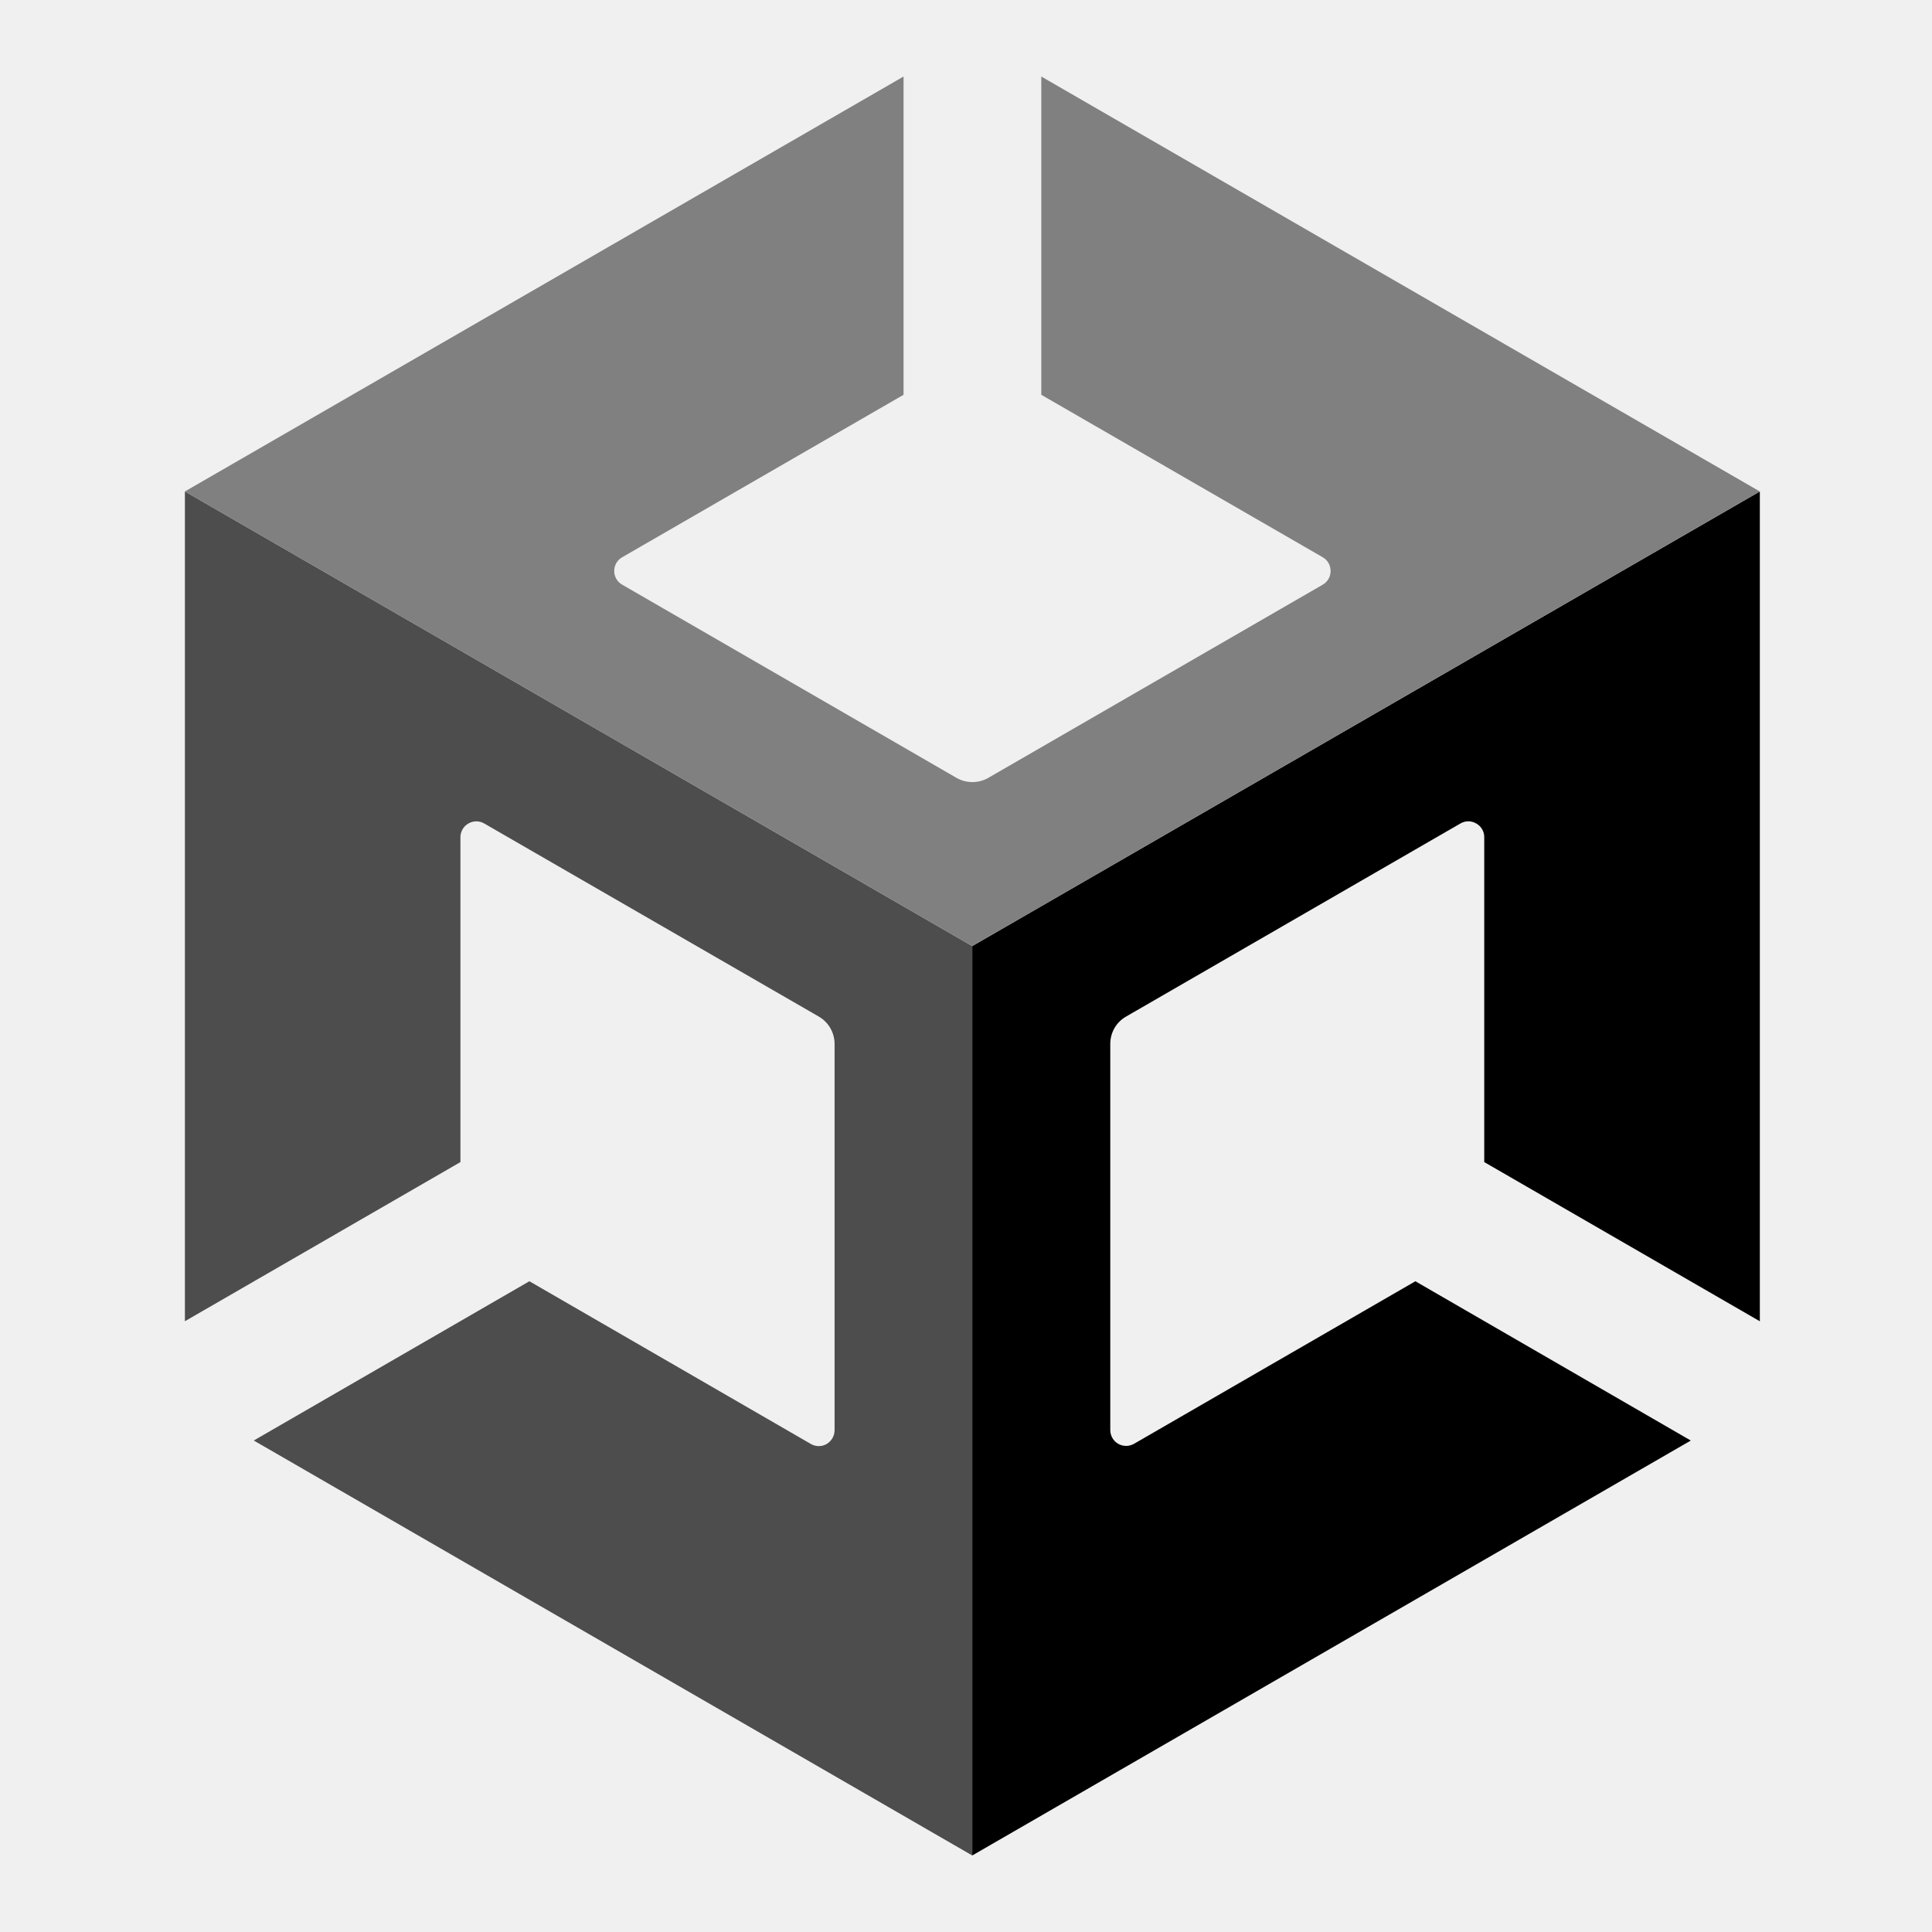
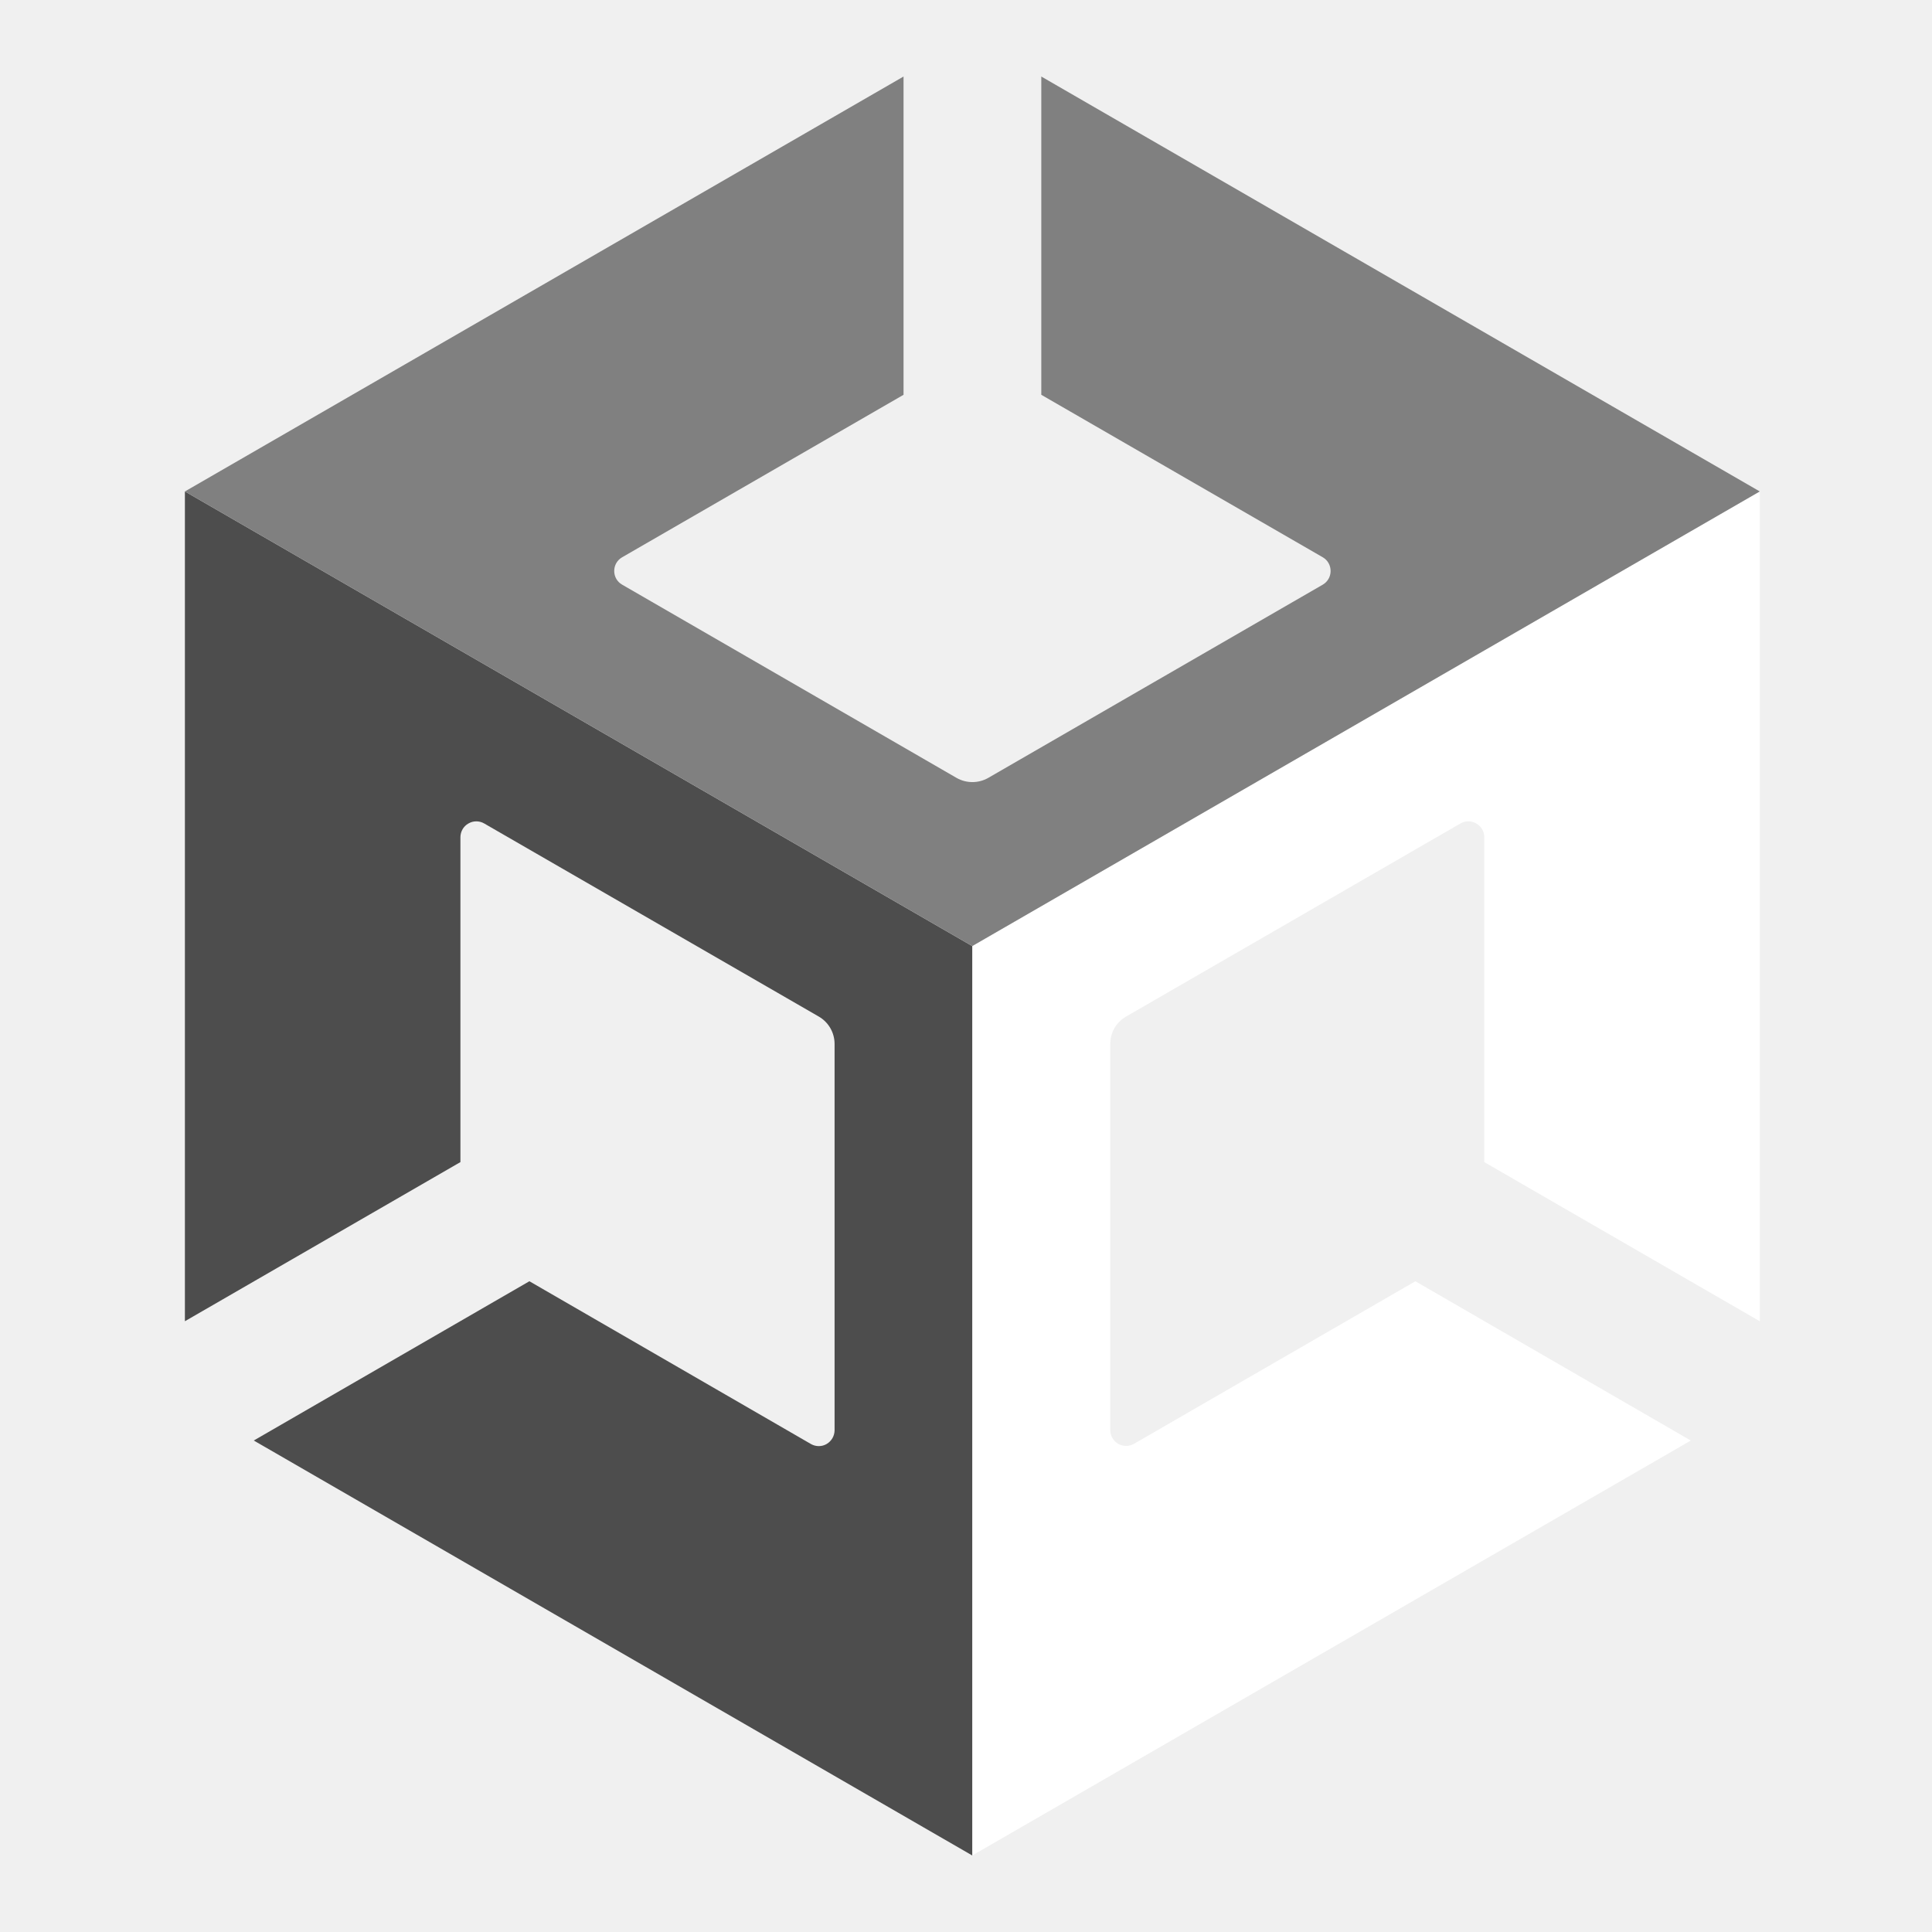
<svg xmlns="http://www.w3.org/2000/svg" viewBox="0 0 128 128">
-   <path d="m64.414 122.93 47.606-27.49-18.247-10.553-18.656 10.777a1.06 1.06 0 0 1-1.035-.008 1.054 1.054 0 0 1-.523-.898V69.164c0-.754.39-1.437 1.043-1.812L96.77 54.55a1.03 1.03 0 0 1 1.035.008c.324.18.527.52.53.89v21.543l18.259 10.547V32.56l-52.18 30.12Zm0 0" />
+   <path fill="#ffffff" d="m64.414 122.93 47.606-27.49-18.247-10.553-18.656 10.777a1.06 1.06 0 0 1-1.035-.008 1.054 1.054 0 0 1-.523-.898V69.164c0-.754.39-1.437 1.043-1.812L96.77 54.55a1.03 1.03 0 0 1 1.035.008c.324.18.527.52.53.89v21.543l18.259 10.547V32.56l-52.18 30.12Zm0 0" />
  <path fill="#4d4d4d" d="m53.738 95.676-18.664-10.79-18.261 10.552 47.601 27.492V62.68L12.25 32.559v54.976l18.254-10.543V55.45c.008-.37.207-.71.527-.89a1.04 1.04 0 0 1 1.04-.008l22.179 12.8a2.095 2.095 0 0 1 1.043 1.813v25.598c-.004.37-.2.71-.52.902-.316.188-.71.191-1.035.012" />
  <path fill="gray" d="M68.988 5.07v21.086l18.657 10.77c.32.187.511.531.511.906 0 .371-.195.711-.511.898L65.469 51.54a2.12 2.12 0 0 1-2.09 0L41.21 38.73a1.033 1.033 0 0 1-.516-.898 1.038 1.038 0 0 1 .516-.906l18.652-10.77V5.07L12.25 32.56l52.164 30.12 52.176-30.12Zm0 0" />
</svg>
